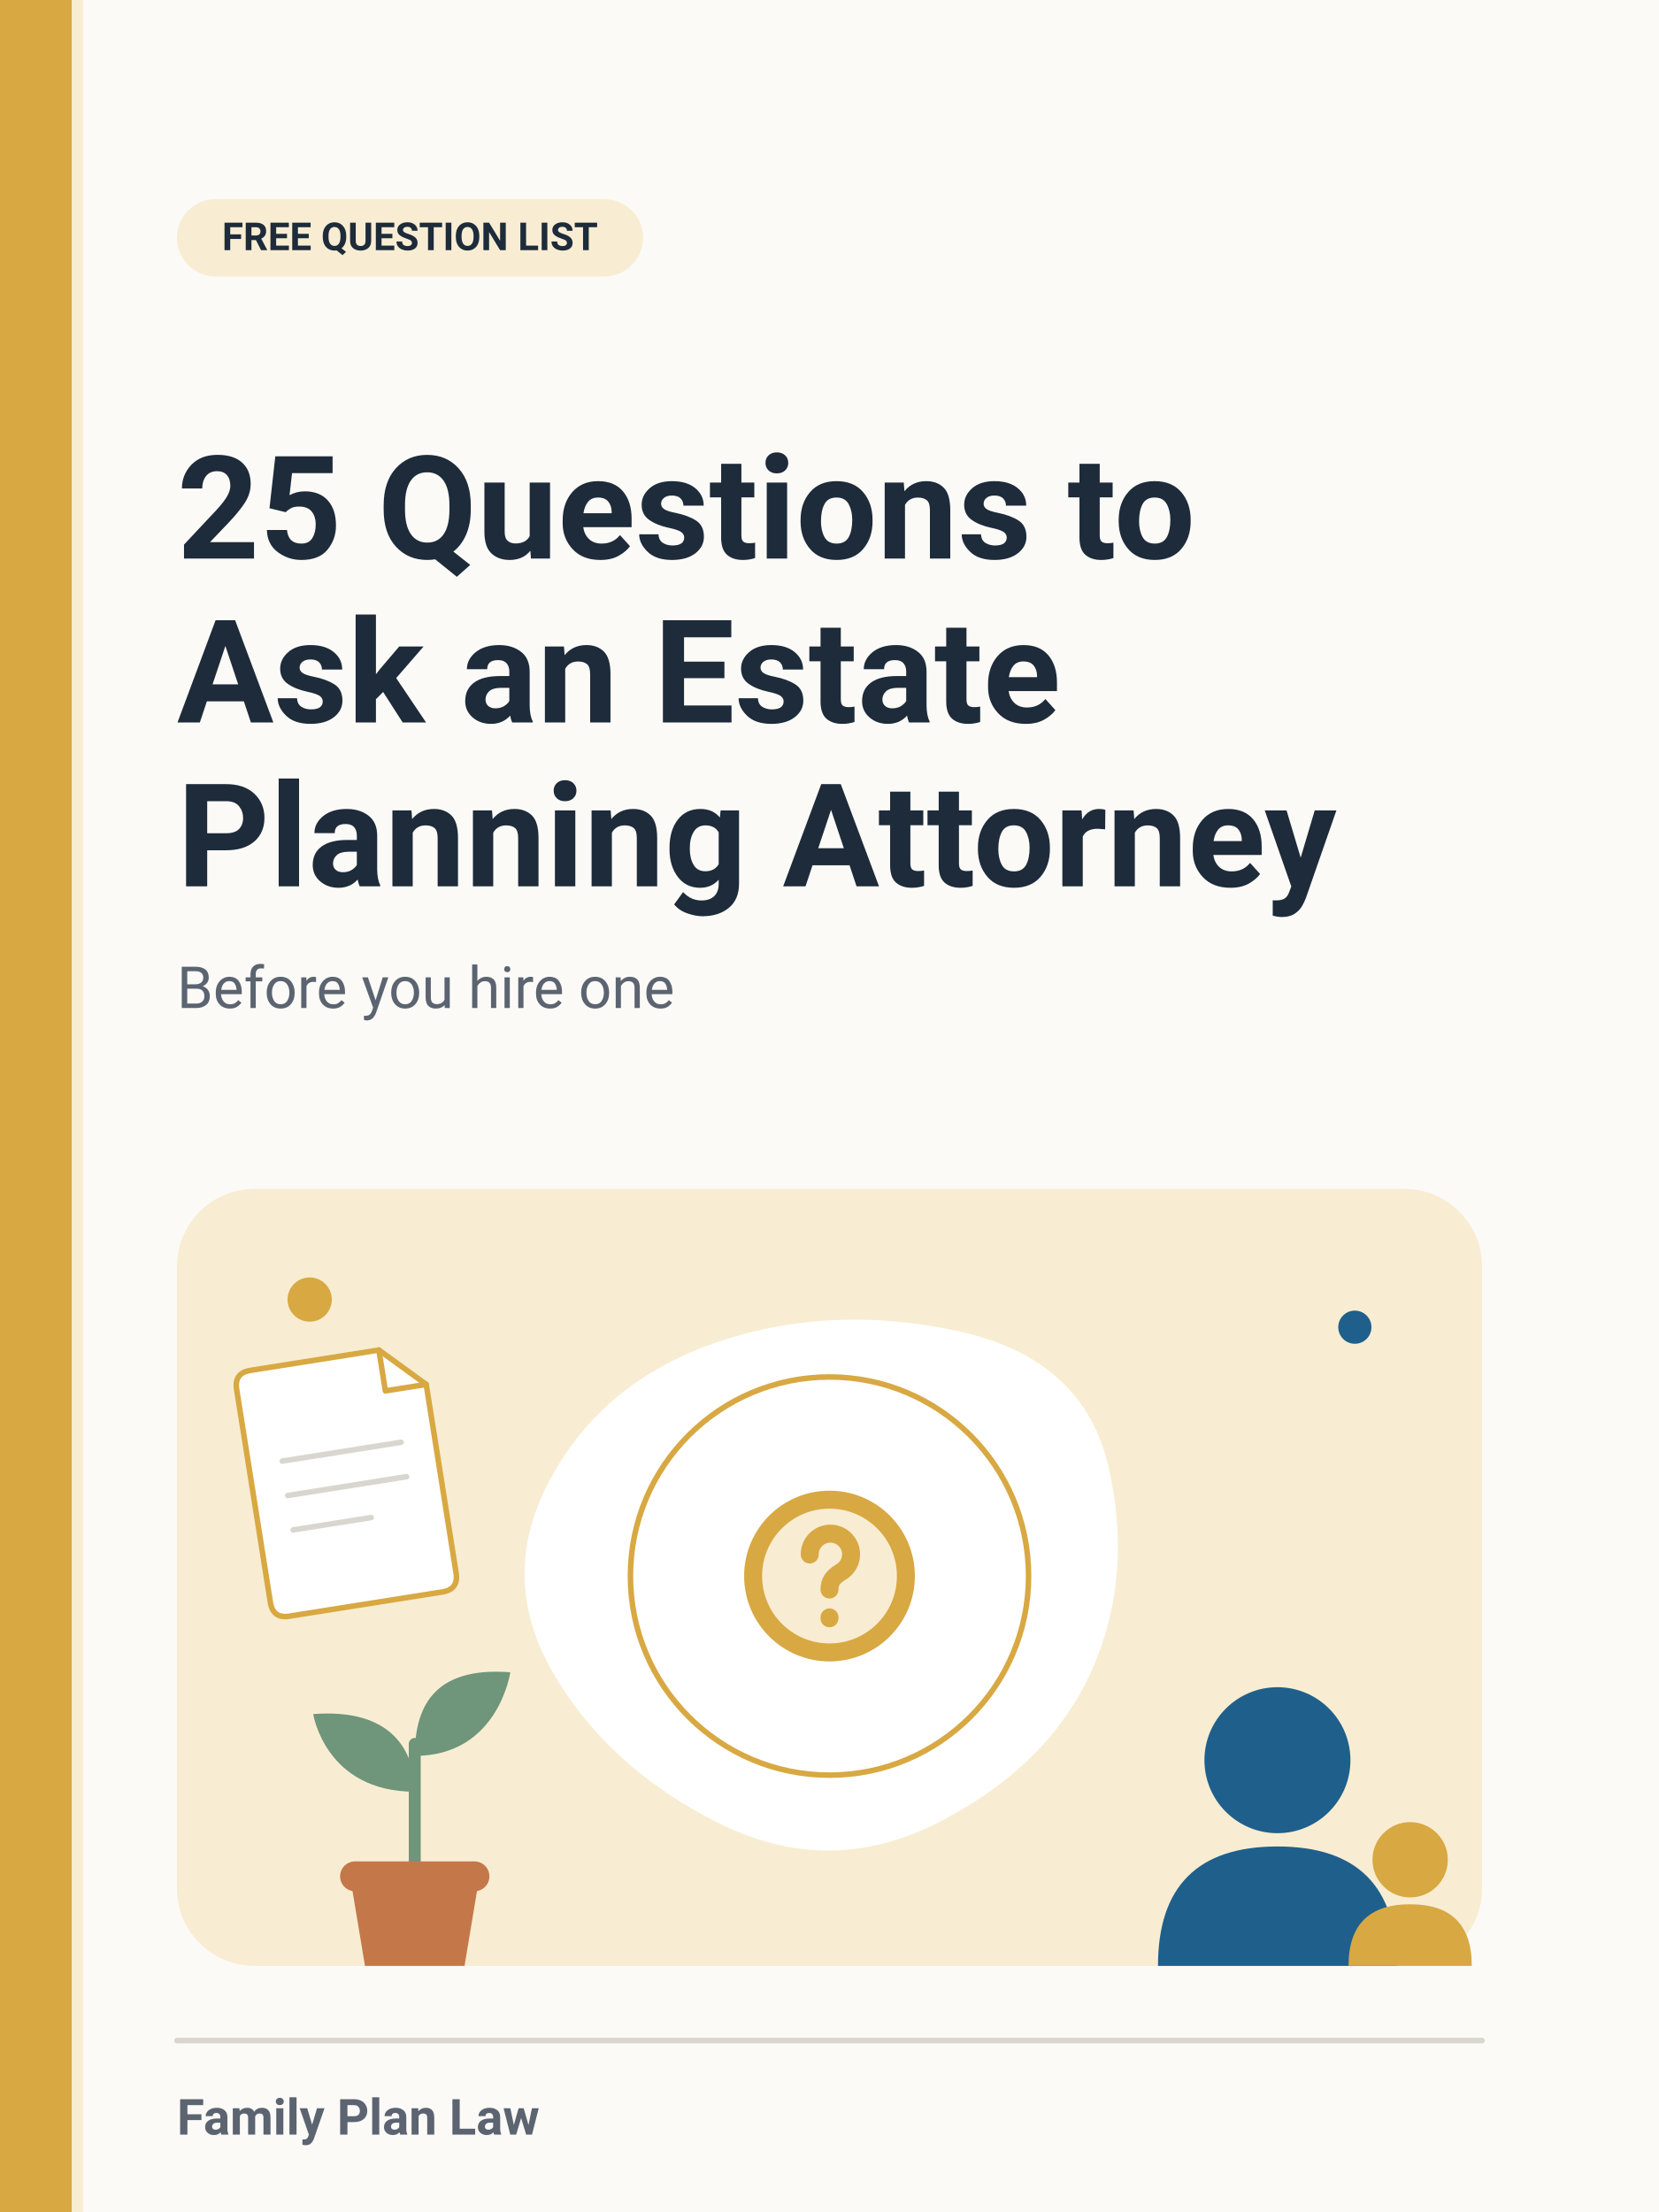
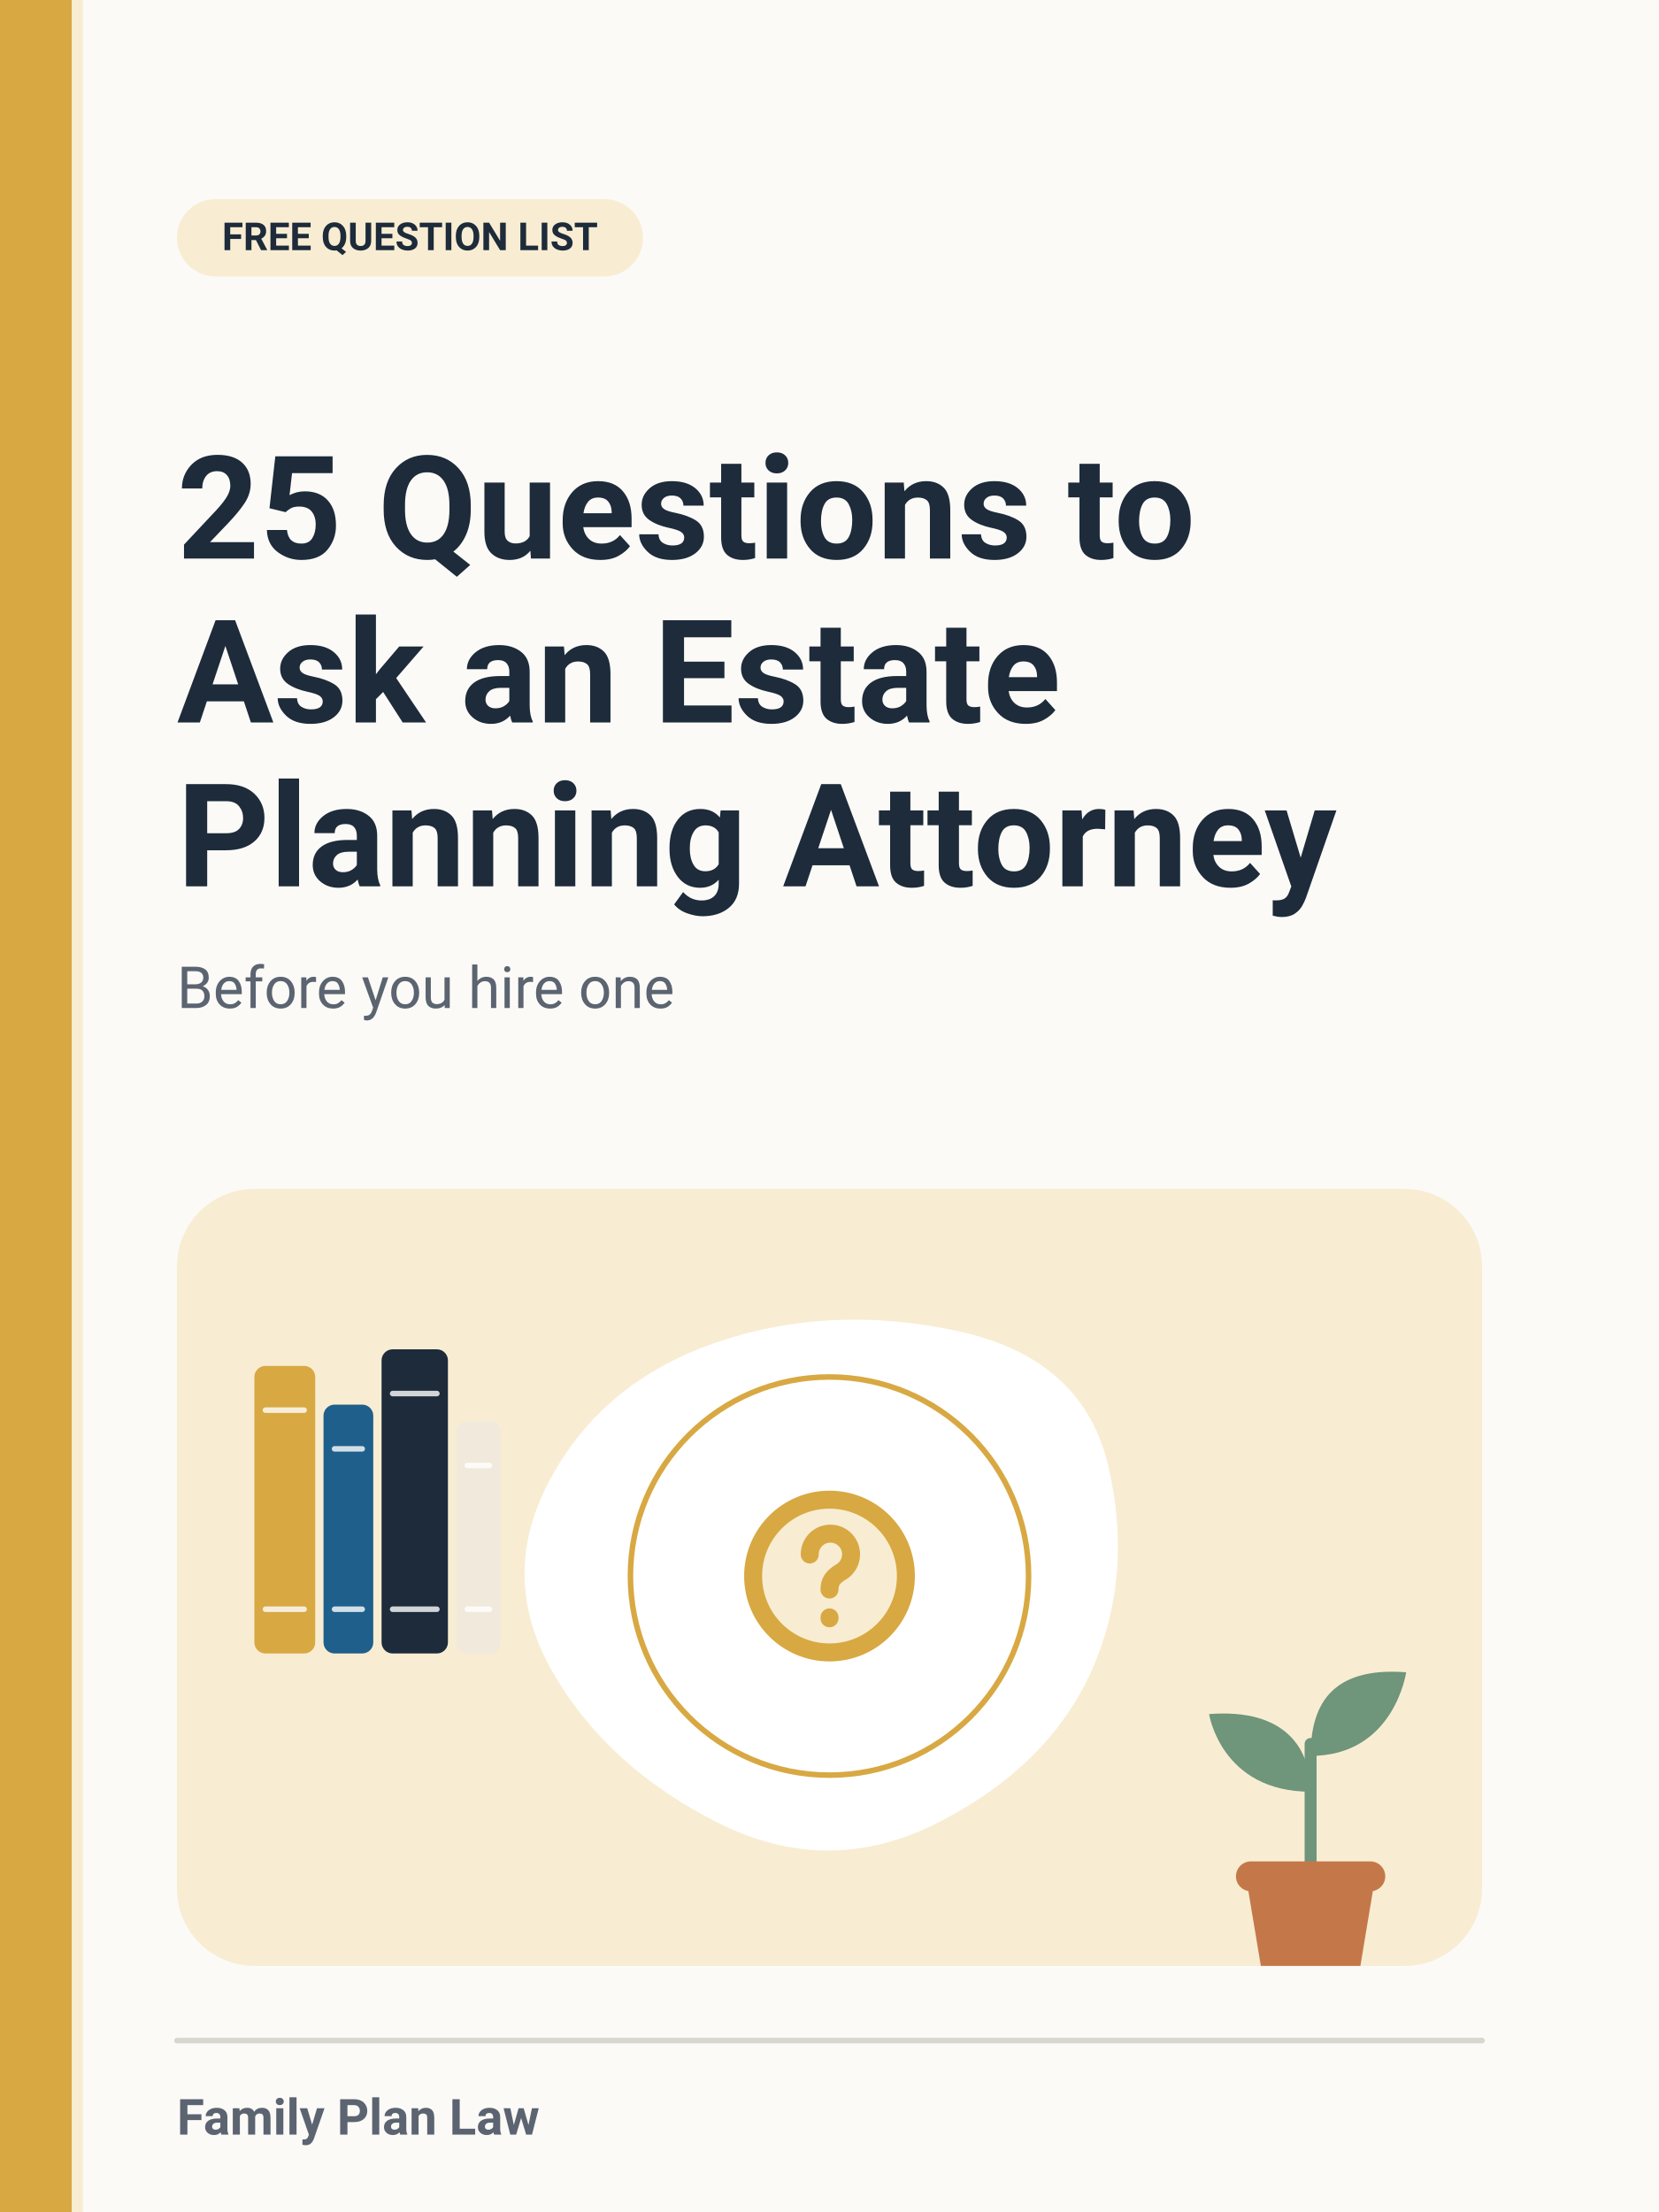
<svg xmlns="http://www.w3.org/2000/svg" viewBox="0 0 600 800" role="img" aria-labelledby="_R_0_-t _R_0_-d" width="600" height="800">
  <rect width="600" height="800" style="fill:#fbfaf7" />
  <rect width="26" height="800" style="fill:#d8a842" />
  <rect x="26" width="4" height="800" style="fill:#f8edd2" />
  <g>
    <rect x="64" y="72" width="168.56" height="28" rx="14" style="fill:#f8edd2" />
    <text x="148.28" y="90.48" font-size="14" font-weight="600" text-anchor="middle" style="fill:#1d2b3a;font-family:system-ui, -apple-system, &quot;Segoe UI&quot;, Roboto, sans-serif">FREE QUESTION LIST</text>
  </g>
  <text x="64" y="202" font-size="52" font-weight="700" text-anchor="start" style="fill:#1d2b3a;font-family:system-ui, -apple-system, &quot;Segoe UI&quot;, Roboto, sans-serif">25 Questions to</text>
  <text x="64" y="261.28" font-size="52" font-weight="700" text-anchor="start" style="fill:#1d2b3a;font-family:system-ui, -apple-system, &quot;Segoe UI&quot;, Roboto, sans-serif">Ask an Estate</text>
  <text x="64" y="320.56" font-size="52" font-weight="700" text-anchor="start" style="fill:#1d2b3a;font-family:system-ui, -apple-system, &quot;Segoe UI&quot;, Roboto, sans-serif">Planning Attorney</text>
  <text x="64" y="364.56" font-size="21" font-weight="400" text-anchor="start" style="fill:#5b6470;font-family:system-ui, -apple-system, &quot;Segoe UI&quot;, Roboto, sans-serif">Before you hire one</text>
  <rect x="64" y="430" width="472" height="281" rx="28" style="fill:#f8edd2" />
  <g>
    <path d="M 400.9 530.5 Q 410.0 570.0 394.8 604.2 Q 379.5 638.4 339.8 658.9 Q 300.0 679.4 259.8 659.3 Q 219.6 639.1 199.8 604.6 Q 180.0 570.0 199.1 534.8 Q 218.1 499.6 259.1 485.5 Q 300.0 471.5 345.9 481.3 Q 391.8 491.0 400.9 530.5 Z" style="fill:#ffffff" />
    <circle cx="300" cy="570" r="72" style="fill:#ffffff" />
    <circle cx="300" cy="570" r="72" style="fill:none;stroke:#d8a842" stroke-width="2" />
    <g transform="translate(261 531) scale(3.25)">
      <g style="stroke:#d8a842;color:#d8a842" fill="none" stroke-width="2" stroke-linecap="round" stroke-linejoin="round">
        <circle cx="12" cy="12" r="8.5" fill="#f8edd2" />
        <path d="M9.8 9.6a2.3 2.3 0 1 1 3.4 2c-.8.5-1.2 1-1.2 1.9M12 16.6v.1" />
      </g>
    </g>
-     <g transform="rotate(-9 130 540)">
-       <g transform="translate(92 490)">
-         <path d="M 0 6 Q 0 0 6 0 H 53.04 L 68 14.96 V 84 Q 68 90 62 90 H 6 Q 0 90 0 84 Z" style="fill:#ffffff;stroke:#d8a842" stroke-width="2" stroke-linecap="round" stroke-linejoin="round" />
-         <path d="M 53.04 0 V 14.96 H 68" style="fill:none;stroke:#d8a842" stroke-width="2" stroke-linecap="round" stroke-linejoin="round" />
-         <line x1="12.24" x2="55.76" y1="34.2" y2="34.2" style="stroke:#d9d6cf" stroke-width="2" stroke-linecap="round" stroke-linejoin="round" />
-         <line x1="12.24" x2="55.76" y1="46.8" y2="46.8" style="stroke:#d9d6cf" stroke-width="2" stroke-linecap="round" stroke-linejoin="round" />
-         <line x1="12.24" x2="40.8" y1="59.4" y2="59.4" style="stroke:#d9d6cf" stroke-width="2" stroke-linecap="round" stroke-linejoin="round" />
+     <g>
+       <g>
+         <g>
+           <rect x="92" y="494" width="22" height="104" rx="4" style="fill:#d8a842" />
+           <line x1="96" x2="110" y1="510" y2="510" style="stroke:#ffffff" stroke-linecap="round" stroke-linejoin="round" stroke-width="2" opacity="0.8" />
+           <line x1="96" x2="110" y1="582" y2="582" style="stroke:#ffffff" stroke-linecap="round" stroke-linejoin="round" stroke-width="2" opacity="0.8" />
+         </g>
+         <g>
+           <rect x="117" y="508" width="18" height="90" rx="4" style="fill:#1f5f8b" />
+           <line x1="121" x2="131" y1="524" y2="524" style="stroke:#ffffff" stroke-linecap="round" stroke-linejoin="round" stroke-width="2" opacity="0.8" />
+           <line x1="121" x2="131" y1="582" y2="582" style="stroke:#ffffff" stroke-linecap="round" stroke-linejoin="round" stroke-width="2" opacity="0.8" />
+         </g>
+         <g>
+           <rect x="138" y="488" width="24" height="110" rx="4" style="fill:#1d2b3a" />
+           <line x1="142" x2="158" y1="504" y2="504" style="stroke:#ffffff" stroke-linecap="round" stroke-linejoin="round" stroke-width="2" opacity="0.8" />
+           <line x1="142" x2="158" y1="582" y2="582" style="stroke:#ffffff" stroke-linecap="round" stroke-linejoin="round" stroke-width="2" opacity="0.8" />
+         </g>
+         <g>
+           <rect x="165" y="514" width="16" height="84" rx="4" style="fill:#f1e9dc" />
+           <line x1="169" x2="177" y1="530" y2="530" style="stroke:#ffffff" stroke-linecap="round" stroke-linejoin="round" stroke-width="2" opacity="0.8" />
+           <line x1="169" x2="177" y1="582" y2="582" style="stroke:#ffffff" stroke-linecap="round" stroke-linejoin="round" stroke-width="2" opacity="0.8" />
+         </g>
      </g>
-     </g>
-     <g transform="translate(462 711)">
-       <circle cx="0" cy="-74.4" r="26.4" style="fill:#1f5f8b" />
-       <path d="M -43.2 0 Q -43.2 -43.2 0 -43.2 Q 43.2 -43.2 43.2 0 Z" style="fill:#1f5f8b" />
-     </g>
-     <g transform="translate(510 711)">
-       <circle cx="0" cy="-38.39" r="13.622" style="fill:#d8a842" />
-       <path d="M -22.291 0 Q -22.291 -22.291 0 -22.291 Q 22.291 -22.291 22.291 0 Z" style="fill:#d8a842" />
-     </g>
-     <circle cx="112" cy="470" r="8" style="fill:#d8a842" />
-     <circle cx="490" cy="480" r="6" style="fill:#1f5f8b" />
-     <g transform="translate(150 711) scale(0.9)">
-       <g transform="translate(0 -34) scale(1.2)">
-         <path d="M 0 0 V -46" style="stroke:#6f957a;fill:none" stroke-width="4" stroke-linecap="round" stroke-linejoin="round" />
-         <path d="M 0 -30 C -30 -30 -34 -56 -34 -56 C -8 -58 0 -44 0 -30 Z" style="fill:#6f957a" />
-         <path d="M 0 -42 C 28 -42 32 -70 32 -70 C 6 -72 0 -58 0 -42 Z" style="fill:#6f957a" />
+       <g transform="translate(474 711) scale(0.9)">
+         <g transform="translate(0 -34) scale(1.2)">
+           <path d="M 0 0 V -46" style="stroke:#6f957a;fill:none" stroke-width="4" stroke-linecap="round" stroke-linejoin="round" />
+           <path d="M 0 -30 C -30 -30 -34 -56 -34 -56 C -8 -58 0 -44 0 -30 Z" style="fill:#6f957a" />
+           <path d="M 0 -42 C 28 -42 32 -70 32 -70 C 6 -72 0 -58 0 -42 Z" style="fill:#6f957a" />
+         </g>
+         <path d="M -26 -36 H 26 L 20 0 H -20 Z" style="fill:#c4784a" />
+         <rect x="-30" y="-42" width="60" height="12" rx="6" style="fill:#c4784a" />
      </g>
-       <path d="M -26 -36 H 26 L 20 0 H -20 Z" style="fill:#c4784a" />
-       <rect x="-30" y="-42" width="60" height="12" rx="6" style="fill:#c4784a" />
    </g>
  </g>
  <line x1="64" x2="536" y1="738" y2="738" style="stroke:#d9d6cf" stroke-width="2" stroke-linecap="round" stroke-linejoin="round" />
  <text x="64" y="772" font-size="18" font-weight="700" text-anchor="start" style="fill:#5b6470;font-family:system-ui, -apple-system, &quot;Segoe UI&quot;, Roboto, sans-serif">Family Plan Law</text>
</svg>
